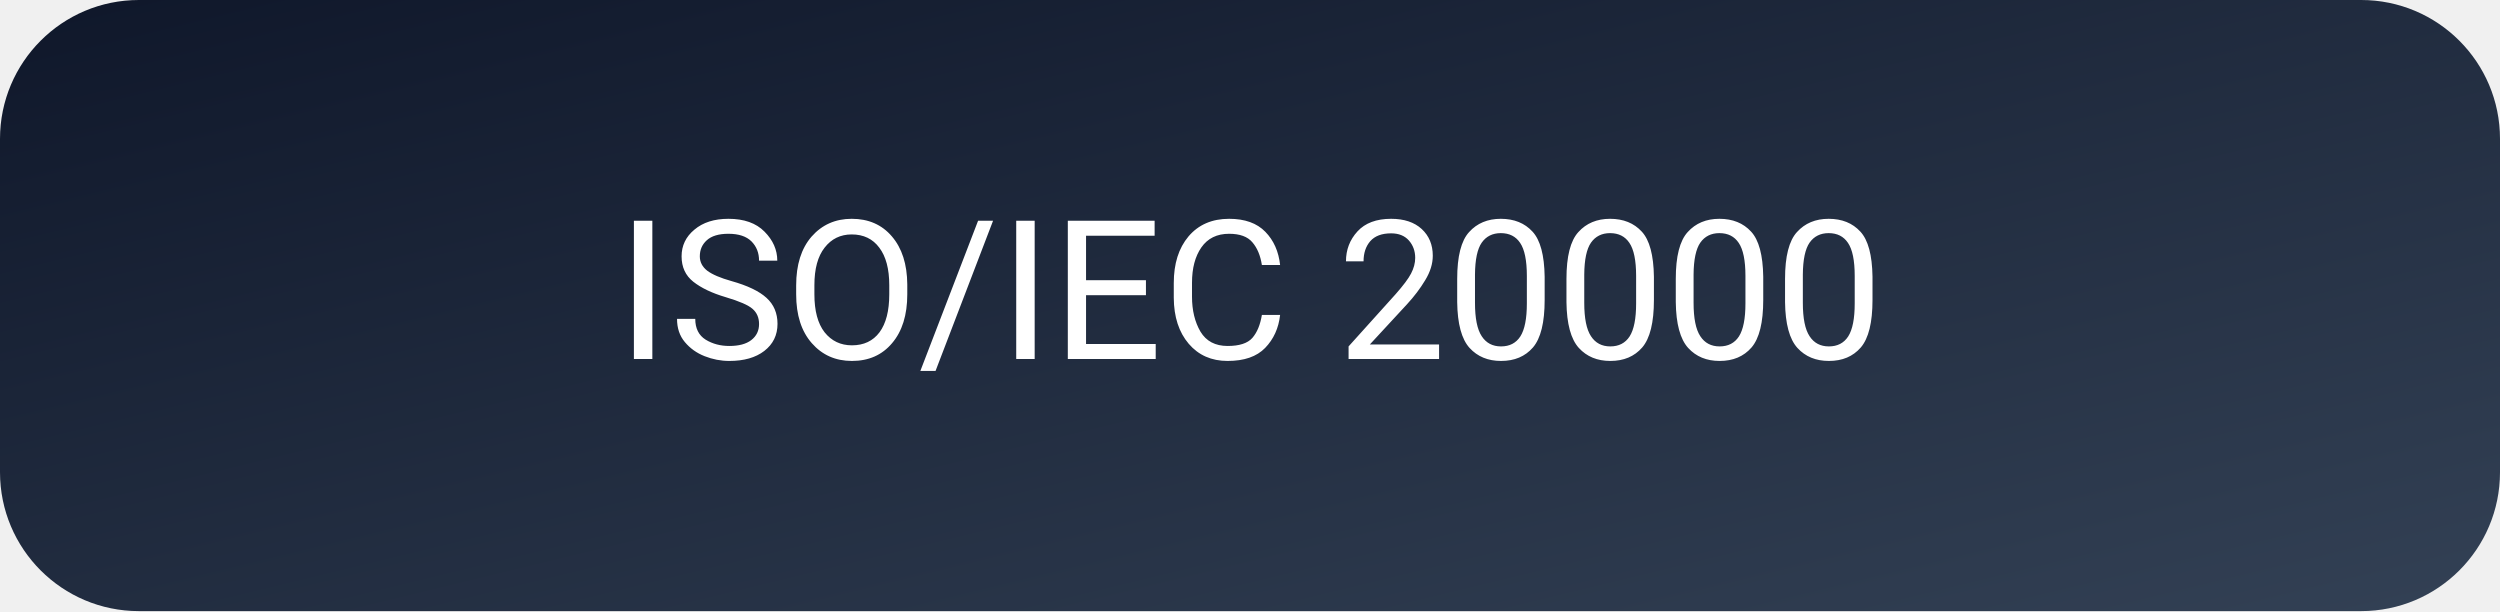
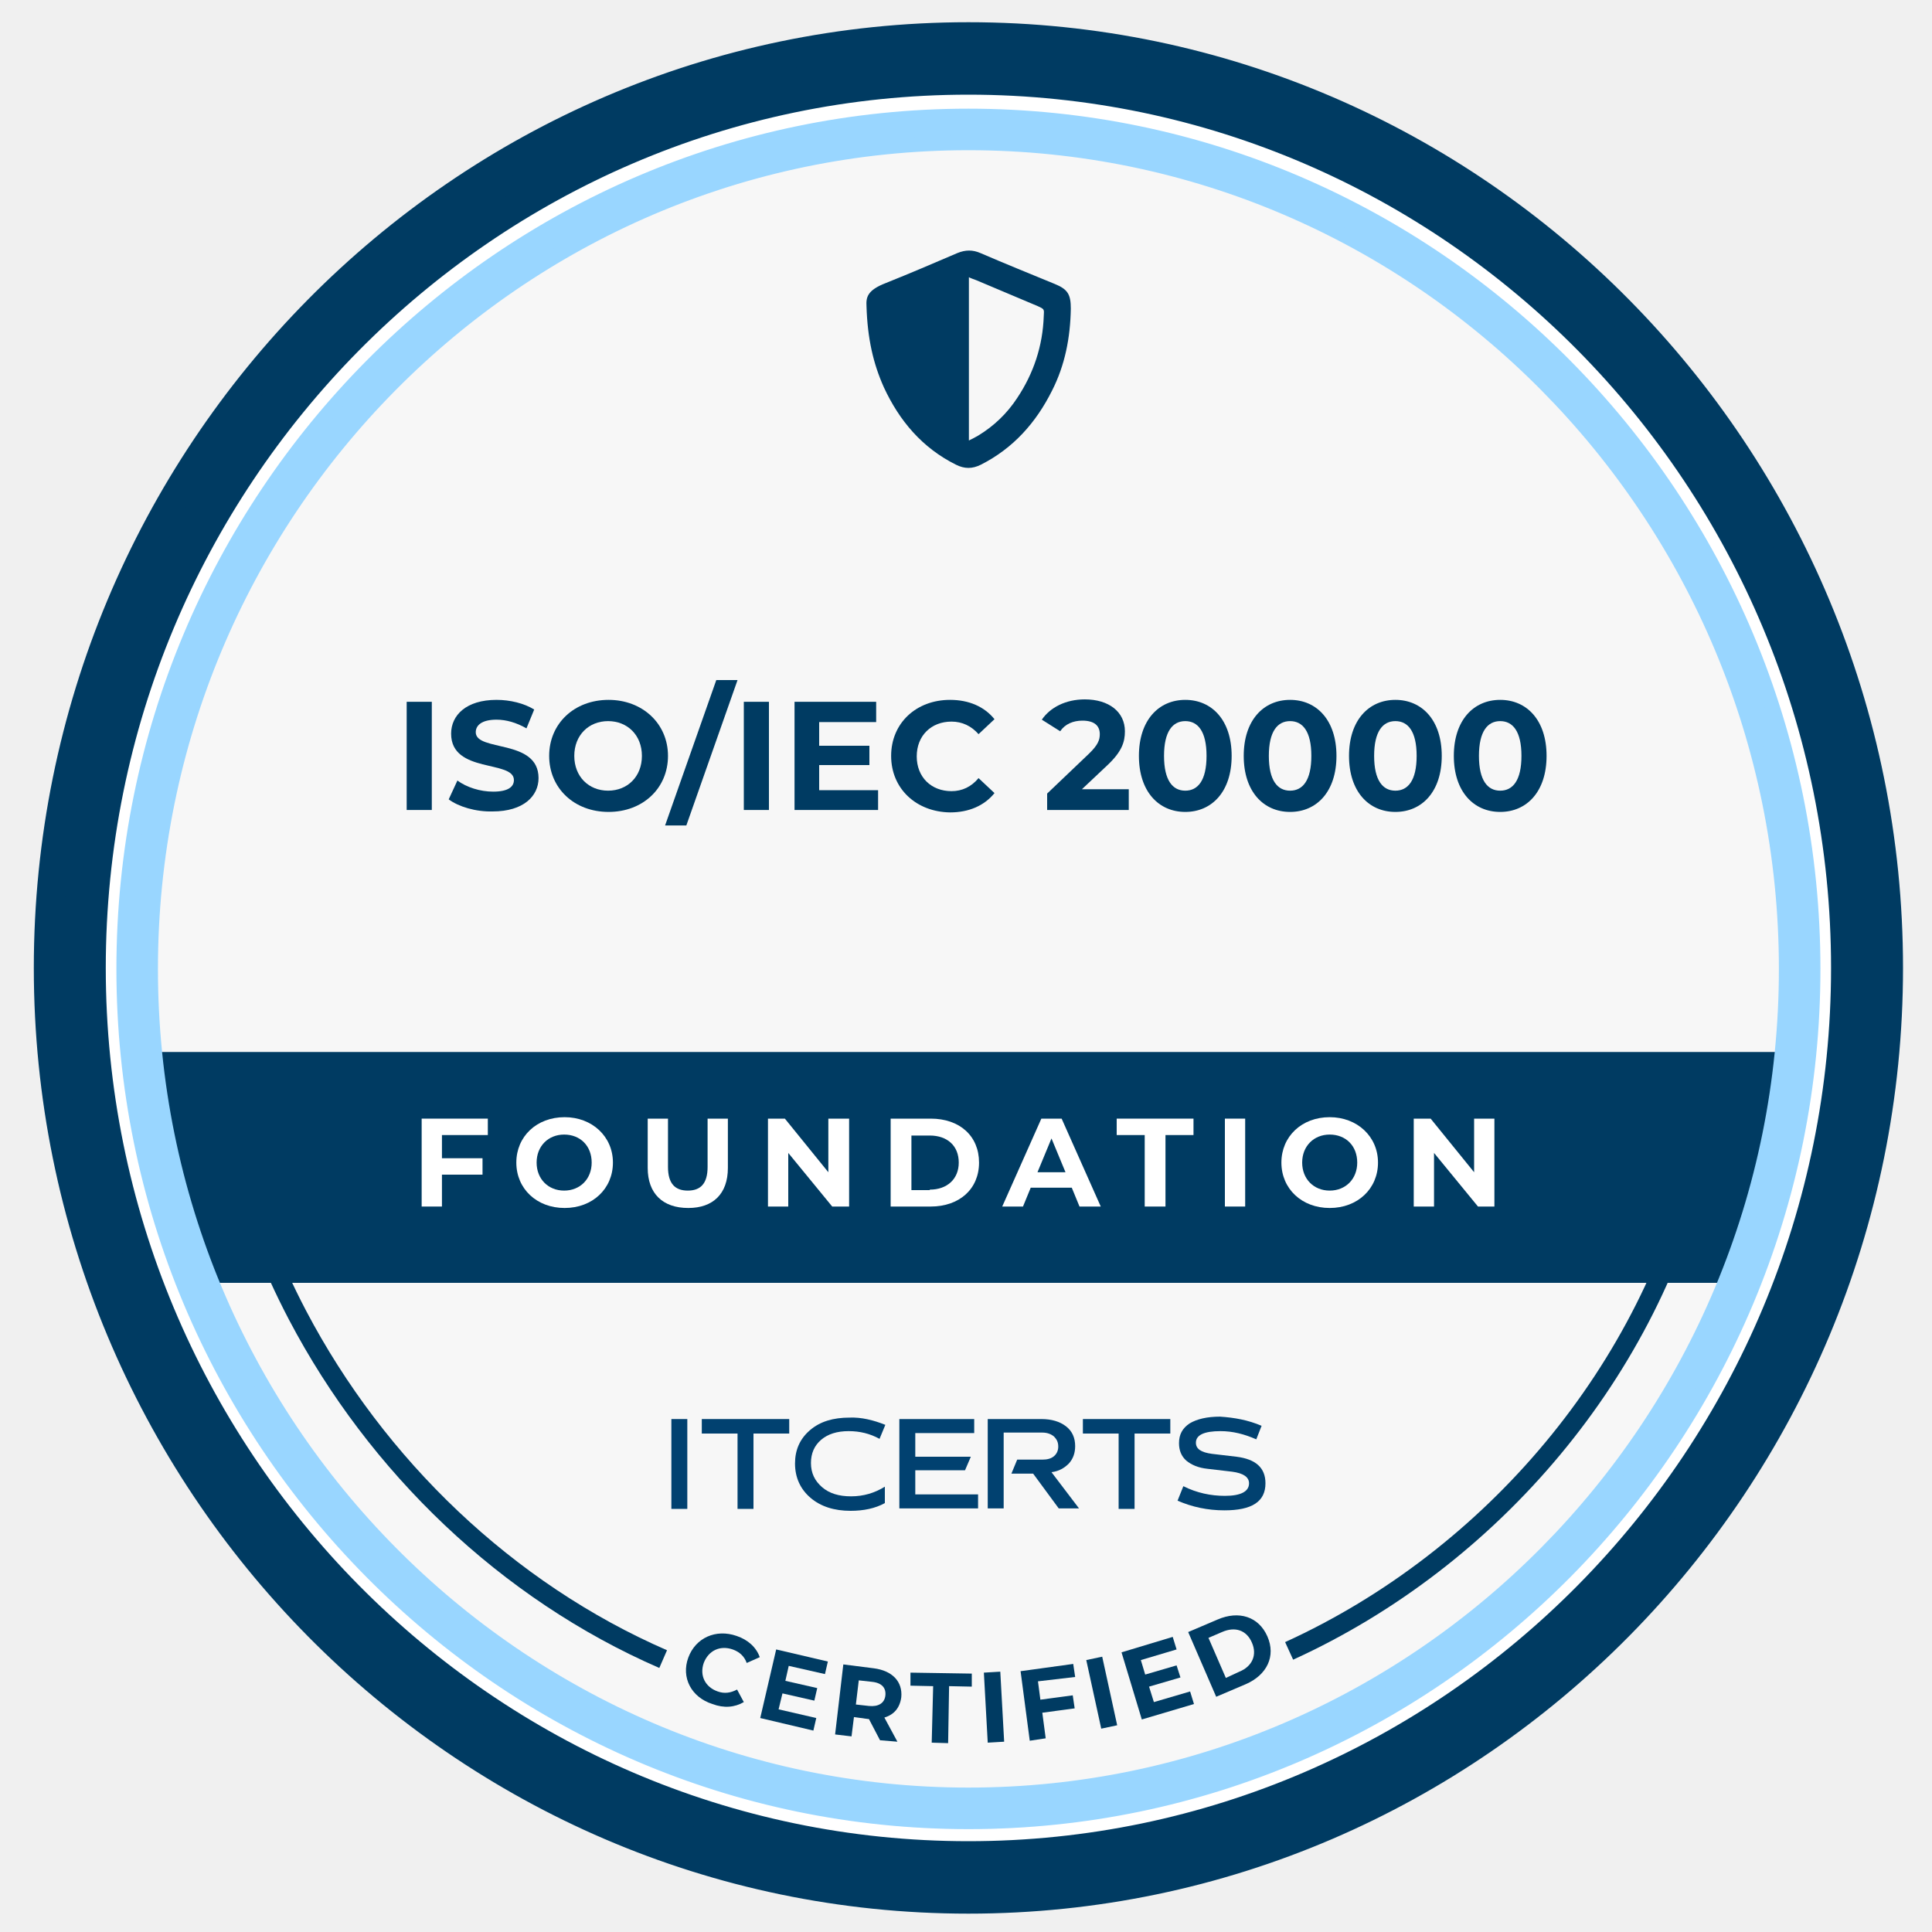
- <svg xmlns="http://www.w3.org/2000/svg" width="180" height="44" viewBox="0 0 180 44">
-   <defs>
-     <linearGradient id="g" x1="0" y1="0" x2="1" y2="1">
-       <stop offset="0" stop-color="#0f172a" />
-       <stop offset="1" stop-color="#334155" />
-     </linearGradient>
-   </defs>
-   <rect rx="10" width="180" height="44" fill="url(#g)" />
-   <text x="50%" y="50%" dominant-baseline="middle" text-anchor="middle" font-family="system-ui, -apple-system, Segoe UI, Roboto, Helvetica, Arial, sans-serif" font-size="14" fill="#ffffff">ISO/IEC 20000</text>
+ <svg xmlns="http://www.w3.org/2000/svg" version="1.1" id="Camada_2_1_" x="0px" y="0px" viewBox="0 0 400 400" style="enable-background:new 0 0 400 400;" xml:space="preserve">
+   <style type="text/css">
+ 	.st0{fill:#F7F7F7;stroke:#F7F7F7;stroke-width:0.75;stroke-miterlimit:10;}
+ 	.st1{fill:#FFFFFF;}
+ 	.st2{fill:#003B62;stroke:#003B62;stroke-width:6;stroke-miterlimit:10;}
+ 	.st3{fill:#003B62;}
+ 	.st4{fill:#99D6FF;stroke:#99D6FF;stroke-width:3;stroke-miterlimit:10;}
+ 	.st5{fill:none;stroke:#003B62;stroke-width:4;stroke-miterlimit:10;}
+ 	.st6{fill-rule:evenodd;clip-rule:evenodd;fill:#003B62;}
+ 	.st7{fill:#014170;}
+ </style>
+   <ellipse class="st0" cx="200.5" cy="200.2" rx="169.3" ry="174.4" />
+   <g>
+     <g>
+       <ellipse class="st1" cx="200.5" cy="200.4" rx="186" ry="188.3" />
+     </g>
+     <g>
+       <path class="st2" d="M200.5,393.2C95.5,393.2,10,306.7,10,200.4S95.5,7.6,200.5,7.6S391,94.1,391,200.4S305.5,393.2,200.5,393.2z     M200.5,16.6C100.4,16.6,18.9,99,18.9,200.4c0,101.4,81.5,183.8,181.6,183.8s181.6-82.5,181.6-183.8    C382.1,99,300.6,16.6,200.5,16.6z" />
+     </g>
+   </g>
+   <ellipse class="st0" cx="200.5" cy="203.9" rx="169.3" ry="174.4" />
+   <g>
+     <g>
+       <g>
+         <g>
+           <g>
+             <path class="st3" d="M364,260.2c1.3-1.8,2.4-3.8,3.3-5.9c-0.8-2.8-0.3-6.4,1.7-8.2c-3.2-2.9-2.7-10.8,1.7-12       c0.2-2.1,0.4-4.2,0.6-6.3c-0.1-2-0.1-3.9-0.3-5.8c-0.1-1.8,0.2-3.2,0.9-4.2H29.2c0,3.3,0.1,6.6,0.1,9.8       c0.9,2.7,1.3,5.8,1.3,8.8c1.4,0.5,2.7,1.9,3,4.5c1.1,7.9,3.7,15,6.8,21.9c0.4,1,0.7,1.9,0.7,2.8h321.5       C362.4,263.9,362.7,261.9,364,260.2z" />
+           </g>
+         </g>
+       </g>
+     </g>
+   </g>
+   <g id="ESSE_98_">
+     <g>
+       <path class="st4" d="M200.5,377.2c-96.4,0-174.9-79.2-174.9-176.6C25.6,103.2,104.1,24,200.5,24c96.4,0,174.9,79.2,174.9,176.6    C375.4,298,296.9,377.2,200.5,377.2z M200.5,29.6c-93.4,0-169.3,76.7-169.3,171c0,94.3,76,171,169.3,171    c93.4,0,169.3-76.7,169.3-171C369.8,106.3,293.9,29.6,200.5,29.6z" />
+     </g>
+   </g>
+   <g>
+     <path class="st1" d="M91.5,235v4.8h8.4v3.4h-8.4v6.6h-4.2v-18.2H101v3.4H91.5z" />
+     <path class="st1" d="M106.9,240.7c0-5.4,4.2-9.4,10-9.4c5.7,0,10,4,10,9.4c0,5.4-4.2,9.4-10,9.4   C111.1,250.1,106.9,246.1,106.9,240.7z M122.5,240.7c0-3.5-2.4-5.8-5.7-5.8s-5.7,2.4-5.7,5.8s2.4,5.8,5.7,5.8   S122.5,244.1,122.5,240.7z" />
+     <path class="st1" d="M134.1,241.8v-10.2h4.2v10c0,3.5,1.5,4.9,4.1,4.9c2.6,0,4.1-1.4,4.1-4.9v-10h4.2v10.2c0,5.4-3.1,8.3-8.2,8.3   C137.2,250.1,134.1,247.1,134.1,241.8z" />
+     <path class="st1" d="M175.8,231.6v18.2h-3.5l-9.1-11.1v11.1h-4.2v-18.2h3.5l9,11.1v-11.1H175.8z" />
+     <path class="st1" d="M184.4,231.6h8.3c6,0,10,3.6,10,9.1c0,5.5-4.1,9.1-10,9.1h-8.3V231.6z M192.5,246.3c3.6,0,6-2.2,6-5.6   c0-3.5-2.4-5.6-6-5.6h-3.8v11.3H192.5z" />
+     <path class="st1" d="M221.9,245.9h-8.5l-1.6,3.9h-4.3l8.1-18.2h4.2l8.1,18.2h-4.4L221.9,245.9z M220.6,242.7l-2.9-7l-2.9,7H220.6z" />
+     <path class="st1" d="M237,235h-5.8v-3.4h15.9v3.4h-5.8v14.8H237V235z" />
+     <path class="st1" d="M253.6,231.6h4.2v18.2h-4.2V231.6z" />
+     <path class="st1" d="M265.3,240.7c0-5.4,4.2-9.4,10-9.4c5.7,0,10,4,10,9.4c0,5.4-4.2,9.4-10,9.4   C269.5,250.1,265.3,246.1,265.3,240.7z M281,240.7c0-3.5-2.4-5.8-5.7-5.8s-5.7,2.4-5.7,5.8s2.4,5.8,5.7,5.8S281,244.1,281,240.7z" />
+     <path class="st1" d="M309.4,231.6v18.2H306l-9.1-11.1v11.1h-4.2v-18.2h3.5l9,11.1v-11.1H309.4z" />
+   </g>
+   <g>
+     <path class="st5" d="M137.3,343.5c-32.4-14.1-59.3-40-75.7-71.2c-5.5-10.5-9.9-21.7-12.8-33.3" />
+     <path class="st5" d="M352.2,238.6c-10.2,45-43.2,84-85.3,103.2" />
+   </g>
+   <path class="st6" d="M179.4,63.4c-0.1-1.8,0.1-3.3,4-4.8c5-2,9.9-4.1,14.8-6.2c1.7-0.7,3.2-0.7,4.8,0c5.1,2.2,10.3,4.3,15.4,6.4  c2.7,1.1,3.3,2.2,3.3,5.1c-0.1,6-1.2,11.7-3.9,17c-3.3,6.6-8,11.9-14.7,15.3c-1.8,0.9-3.4,0.9-5.2,0c-7-3.5-11.7-9.1-14.9-16  C180.8,75.3,179.6,70.1,179.4,63.4z M200.6,91.2c0.8-0.4,1.4-0.7,1.9-1c3.3-2,6-4.6,8.1-7.8c3.4-5.1,5.3-10.8,5.5-17  c0.1-1.4,0.1-1.4-1.2-2c-4.3-1.8-8.5-3.6-12.8-5.4c-0.5-0.2-0.9-0.3-1.5-0.6C200.6,68.8,200.6,79.8,200.6,91.2z" />
+   <g>
+     <g>
+       <g>
+         <path class="st7" d="M139,293.8h3.3v18.6H139V293.8z" />
+         <path class="st7" d="M145.3,293.8h18.1v3H156v15.6h-3.3v-15.6h-7.4V293.8z" />
+         <path class="st7" d="M183.3,295l-1.2,2.9c-2-1.1-4.1-1.6-6.4-1.6c-2.4,0-4.3,0.6-5.7,1.8c-1.4,1.2-2.1,2.8-2.1,4.8     c0,2.1,0.8,3.7,2.3,5c1.5,1.3,3.5,1.9,6,1.9c2.6,0,4.9-0.7,7-2v3.4c-2,1.1-4.4,1.6-7.1,1.6c-3.4,0-6.2-0.9-8.3-2.7     c-2.1-1.8-3.2-4.2-3.2-7.1c0-2.8,1-5.1,3.1-6.9c2.1-1.8,4.8-2.6,8.2-2.6C178.3,293.4,180.8,294,183.3,295z" />
+         <path class="st7" d="M186.2,293.8h15.5v2.9h-12.2v4.9H201l-1.2,2.8h-10.3v5h13v2.9h-16.3V293.8z" />
+         <path class="st7" d="M204.7,293.8h10.9c2.1,0,3.8,0.5,5.1,1.5c1.3,1,1.9,2.4,1.9,4.1c0,1.4-0.4,2.6-1.3,3.6     c-0.9,0.9-2,1.6-3.6,1.8l5.7,7.5h-4.2l-5.3-7.2h-4.5l1.2-2.9h5.2c1,0,1.8-0.2,2.4-0.7c0.6-0.5,0.9-1.2,0.9-2     c0-0.9-0.3-1.5-0.9-2.1c-0.6-0.5-1.4-0.8-2.4-0.8h-8v15.7h-3.3V293.8z" />
+         <path class="st7" d="M224.2,293.8h18.1v3h-7.4v15.6h-3.3v-15.6h-7.4V293.8z" />
+         <path class="st7" d="M261.2,295.2l-1.1,2.8c-2.5-1.1-4.9-1.7-7.4-1.7c-3.4,0-5.1,0.8-5.1,2.4c0,1.3,1.1,2,3.3,2.3l5.1,0.6     c4,0.5,6,2.3,6,5.5c0,3.8-2.8,5.6-8.5,5.6c-3.5,0-6.7-0.7-9.7-2l1.2-3c2.8,1.4,5.7,2,8.6,2c3.3,0,5-0.9,5-2.6     c0-1.3-1.2-2.1-3.5-2.4l-5.1-0.6c-1.9-0.2-3.3-0.8-4.4-1.7c-1-0.9-1.5-2.1-1.5-3.6c0-1.8,0.7-3.1,2.2-4.1     c1.5-0.9,3.6-1.4,6.3-1.4C255.6,293.5,258.4,294,261.2,295.2z" />
+       </g>
+     </g>
+   </g>
+   <g>
+     <path class="st3" d="M142.5,343.2c1.5-4.1,5.7-6,10-4.5c2.4,0.8,4.1,2.4,4.8,4.4l-2.7,1.2c-0.5-1.4-1.5-2.3-2.9-2.8   c-2.6-0.9-5,0.2-6,2.8c-0.9,2.6,0.3,5,2.9,5.9c1.4,0.5,2.7,0.3,4-0.4l1.4,2.6c-1.9,1.1-4.1,1.3-6.5,0.4   C143.1,351.4,141,347.3,142.5,343.2z" />
+     <path class="st3" d="M169,355.7l-0.6,2.6l-11-2.6l3.3-14.2l10.7,2.5l-0.6,2.6l-7.5-1.7l-0.7,3.1l6.6,1.5l-0.6,2.6l-6.6-1.5   l-0.8,3.3L169,355.7z" />
+     <path class="st3" d="M182.2,360.3l-2.3-4.4l-0.2,0l-2.9-0.4l-0.5,4l-3.4-0.4l1.7-14.5l6.3,0.8c3.9,0.5,6,2.8,5.7,6   c-0.3,2.2-1.5,3.6-3.5,4.2l2.7,5L182.2,360.3z M180.5,348.2l-2.7-0.3l-0.6,5l2.7,0.3c2,0.2,3.2-0.6,3.4-2.1   C183.5,349.5,182.6,348.4,180.5,348.2z" />
+     <path class="st3" d="M193.2,349.1l-4.7-0.1l0-2.7l12.7,0.2l0,2.7l-4.7-0.1l-0.2,11.8l-3.4-0.1L193.2,349.1z" />
+     <path class="st3" d="M203.7,346.3l3.4-0.2l0.8,14.5l-3.4,0.2L203.7,346.3z" />
+     <path class="st3" d="M214.9,348.1l0.5,3.8l6.7-0.9l0.4,2.7l-6.7,0.9l0.7,5.3l-3.3,0.5l-1.9-14.4l10.9-1.5l0.4,2.7L214.9,348.1z" />
+     <path class="st3" d="M224.9,343.7l3.3-0.7l3.1,14.2l-3.3,0.7L224.9,343.7z" />
+     <path class="st3" d="M246.4,350.2l0.8,2.6l-10.8,3.2l-4.2-13.9l10.6-3.2l0.8,2.6l-7.4,2.2l0.9,3l6.5-1.9l0.8,2.5l-6.5,1.9l1,3.2   L246.4,350.2z" />
+     <path class="st3" d="M246,337.9l6.1-2.6c4.4-1.9,8.5-0.6,10.3,3.5s-0.1,8-4.5,9.9l-6.1,2.6L246,337.9z M256.6,346.1   c2.7-1.1,3.7-3.5,2.6-6c-1.1-2.6-3.5-3.4-6.2-2.2l-2.8,1.2l3.6,8.3L256.6,346.1z" />
+   </g>
+   <g>
+     <g>
+       <path class="st3" d="M84.2,145.3h5.2v22.4h-5.2V145.3z" />
+       <path class="st3" d="M92.9,165.5l1.8-3.9c1.9,1.4,4.7,2.3,7.4,2.3c3.1,0,4.3-1,4.3-2.4c0-4.2-13-1.3-13-9.6c0-3.8,3.1-7,9.4-7    c2.8,0,5.7,0.7,7.8,2l-1.6,3.9c-2.1-1.2-4.2-1.8-6.2-1.8c-3.1,0-4.3,1.2-4.3,2.6c0,4.1,13,1.3,13,9.5c0,3.7-3.1,6.9-9.5,6.9    C98.5,168.1,94.9,167,92.9,165.5z" />
+       <path class="st3" d="M113.7,156.5c0-6.7,5.2-11.6,12.3-11.6c7,0,12.3,4.9,12.3,11.6s-5.2,11.6-12.3,11.6    C118.9,168.1,113.7,163.2,113.7,156.5z M132.9,156.5c0-4.3-3-7.2-7-7.2s-7,2.9-7,7.2s3,7.2,7,7.2S132.9,160.8,132.9,156.5z" />
+       <path class="st3" d="M148.3,140.8h4.4l-10.6,30.1h-4.4L148.3,140.8z" />
+       <path class="st3" d="M154,145.3h5.2v22.4H154V145.3z" />
+       <path class="st3" d="M181.8,163.5v4.2h-17.3v-22.4h16.9v4.2h-11.8v4.9H180v4h-10.4v5.2H181.8z" />
+       <path class="st3" d="M184.5,156.5c0-6.8,5.2-11.6,12.2-11.6c3.9,0,7.1,1.4,9.2,4l-3.3,3.1c-1.5-1.7-3.4-2.6-5.6-2.6    c-4.2,0-7.2,2.9-7.2,7.2s3,7.2,7.2,7.2c2.2,0,4.1-0.9,5.6-2.7l3.3,3.1c-2.1,2.6-5.3,4-9.2,4C189.7,168.1,184.5,163.3,184.5,156.5z    " />
+       <path class="st3" d="M233.7,163.5v4.2h-16.9v-3.4l8.6-8.2c2-1.9,2.3-3,2.3-4.1c0-1.8-1.2-2.8-3.6-2.8c-1.9,0-3.6,0.7-4.6,2.2    l-3.8-2.4c1.7-2.5,4.9-4.2,8.9-4.2c5,0,8.3,2.6,8.3,6.6c0,2.2-0.6,4.2-3.7,7.1l-5.2,4.9H233.7z" />
+       <path class="st3" d="M235.8,156.5c0-7.4,4.1-11.6,9.6-11.6c5.5,0,9.6,4.2,9.6,11.6s-4.1,11.6-9.6,11.6    C239.9,168.1,235.8,163.9,235.8,156.5z M249.8,156.5c0-5.1-1.8-7.2-4.4-7.2c-2.6,0-4.4,2.1-4.4,7.2c0,5.1,1.8,7.2,4.4,7.2    C248,163.7,249.8,161.6,249.8,156.5z" />
+       <path class="st3" d="M257.5,156.5c0-7.4,4.1-11.6,9.6-11.6c5.5,0,9.6,4.2,9.6,11.6s-4.1,11.6-9.6,11.6    C261.6,168.1,257.5,163.9,257.5,156.5z M271.5,156.5c0-5.1-1.8-7.2-4.4-7.2c-2.6,0-4.4,2.1-4.4,7.2c0,5.1,1.8,7.2,4.4,7.2    C269.7,163.7,271.5,161.6,271.5,156.5z" />
+       <path class="st3" d="M279.3,156.5c0-7.4,4.1-11.6,9.6-11.6c5.5,0,9.6,4.2,9.6,11.6s-4.1,11.6-9.6,11.6    C283.4,168.1,279.3,163.9,279.3,156.5z M293.3,156.5c0-5.1-1.8-7.2-4.4-7.2c-2.6,0-4.4,2.1-4.4,7.2c0,5.1,1.8,7.2,4.4,7.2    C291.5,163.7,293.3,161.6,293.3,156.5z" />
+       <path class="st3" d="M301,156.5c0-7.4,4.1-11.6,9.6-11.6c5.5,0,9.6,4.2,9.6,11.6s-4.1,11.6-9.6,11.6    C305.1,168.1,301,163.9,301,156.5z M315,156.5c0-5.1-1.8-7.2-4.4-7.2c-2.6,0-4.4,2.1-4.4,7.2c0,5.1,1.8,7.2,4.4,7.2    C313.2,163.7,315,161.6,315,156.5z" />
+     </g>
+   </g>
</svg>
